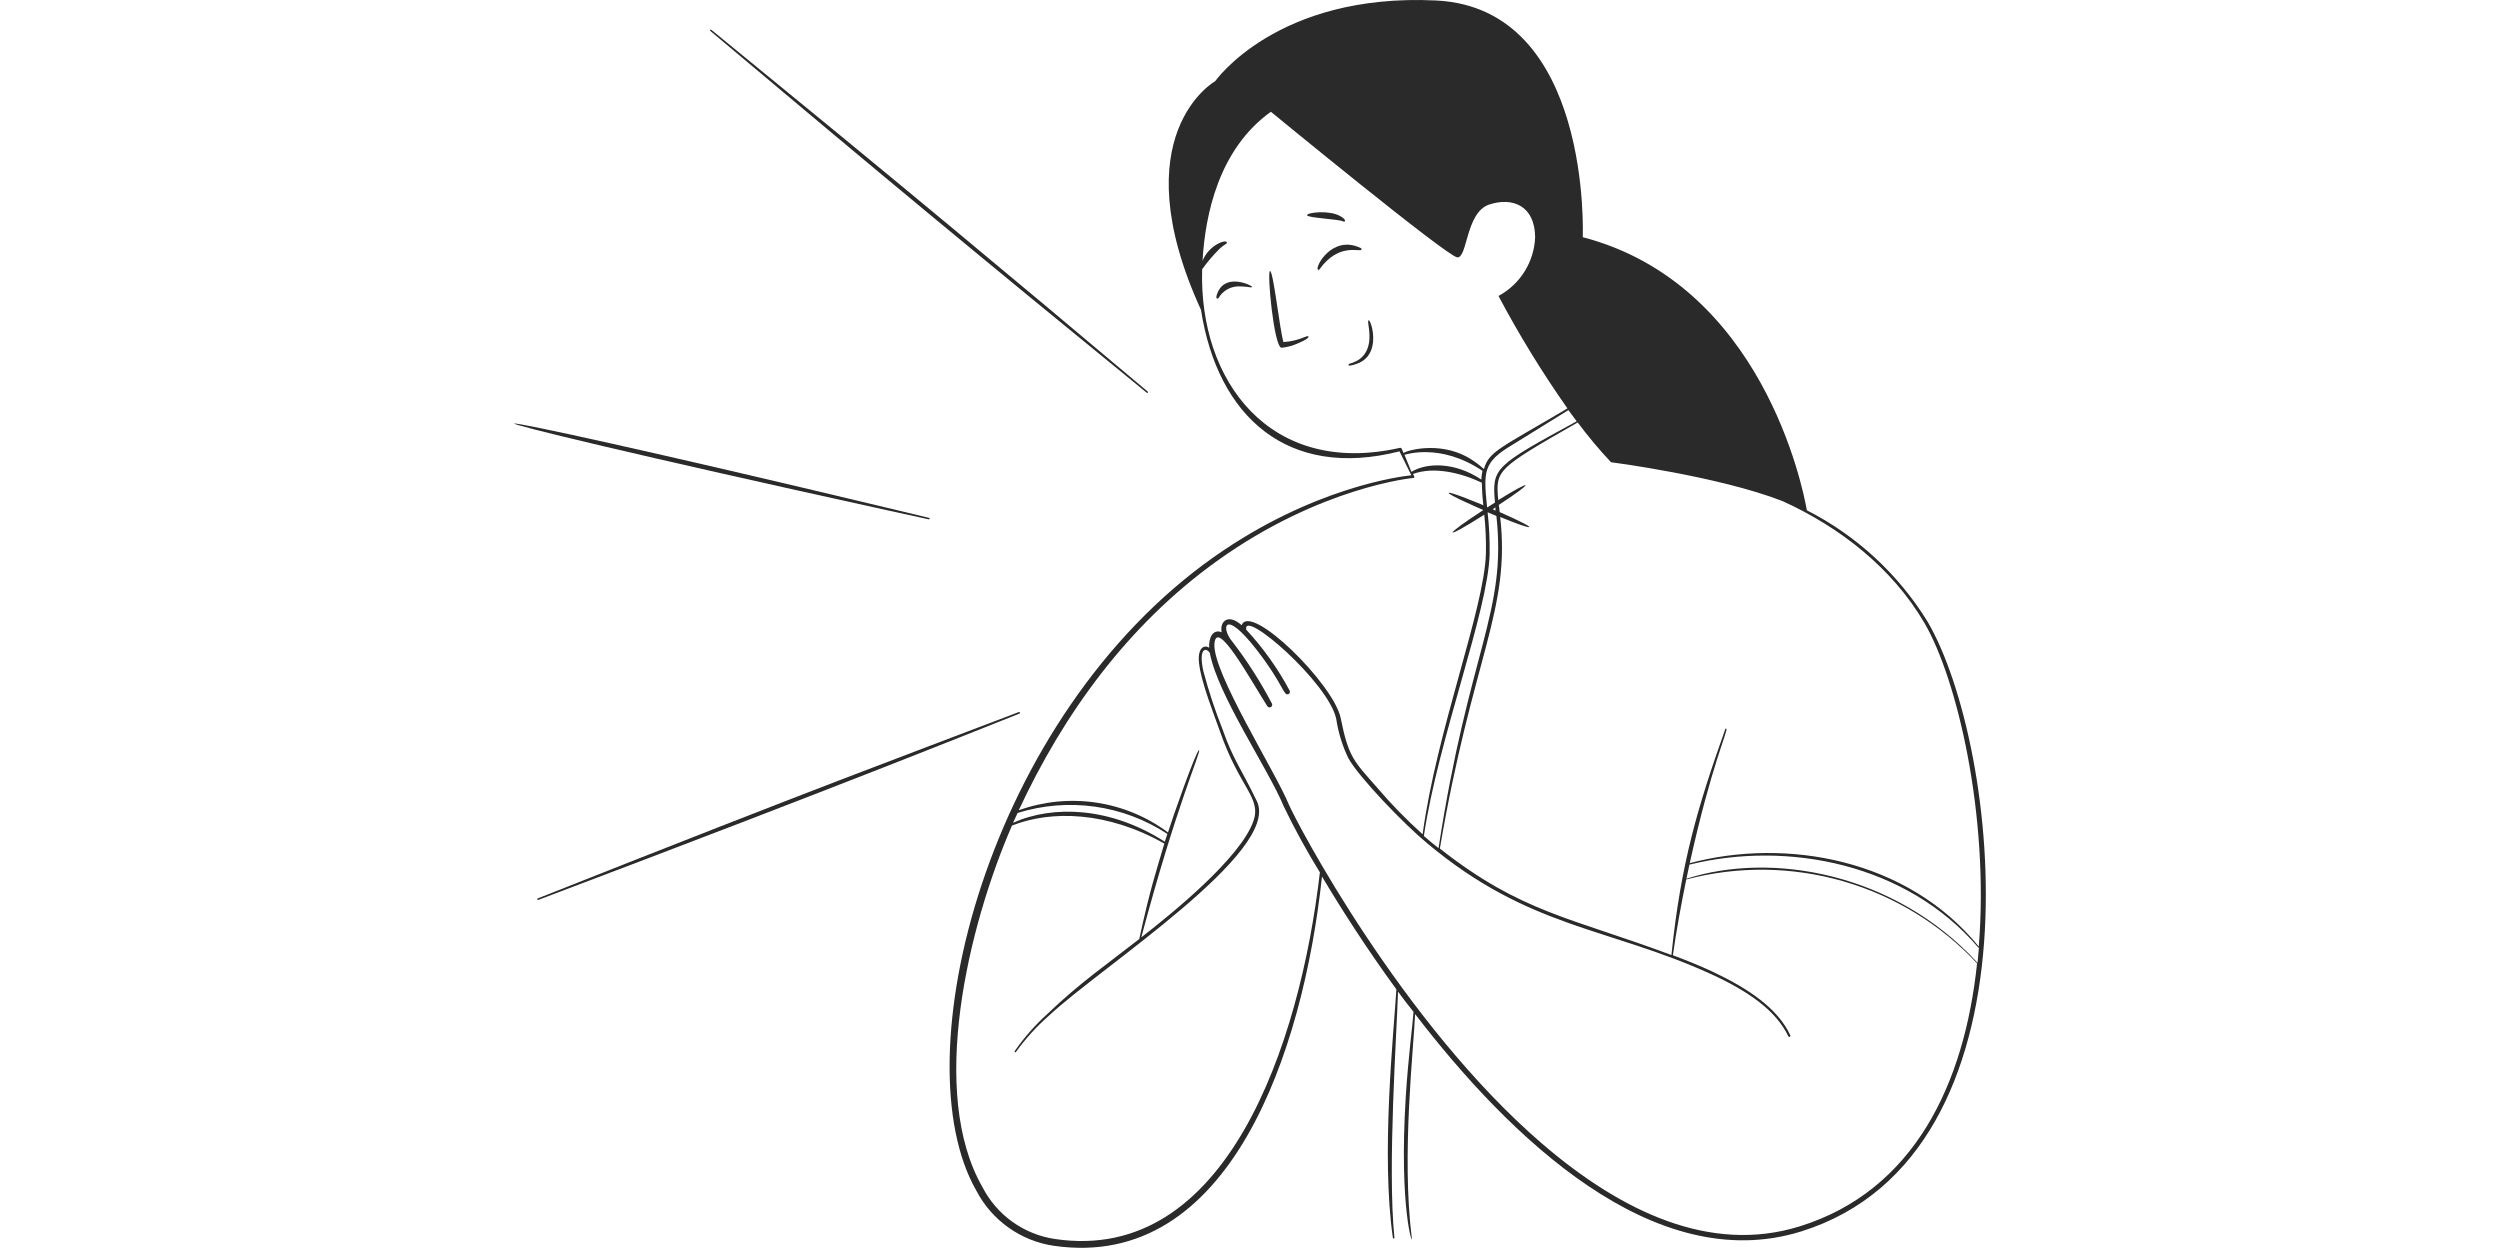
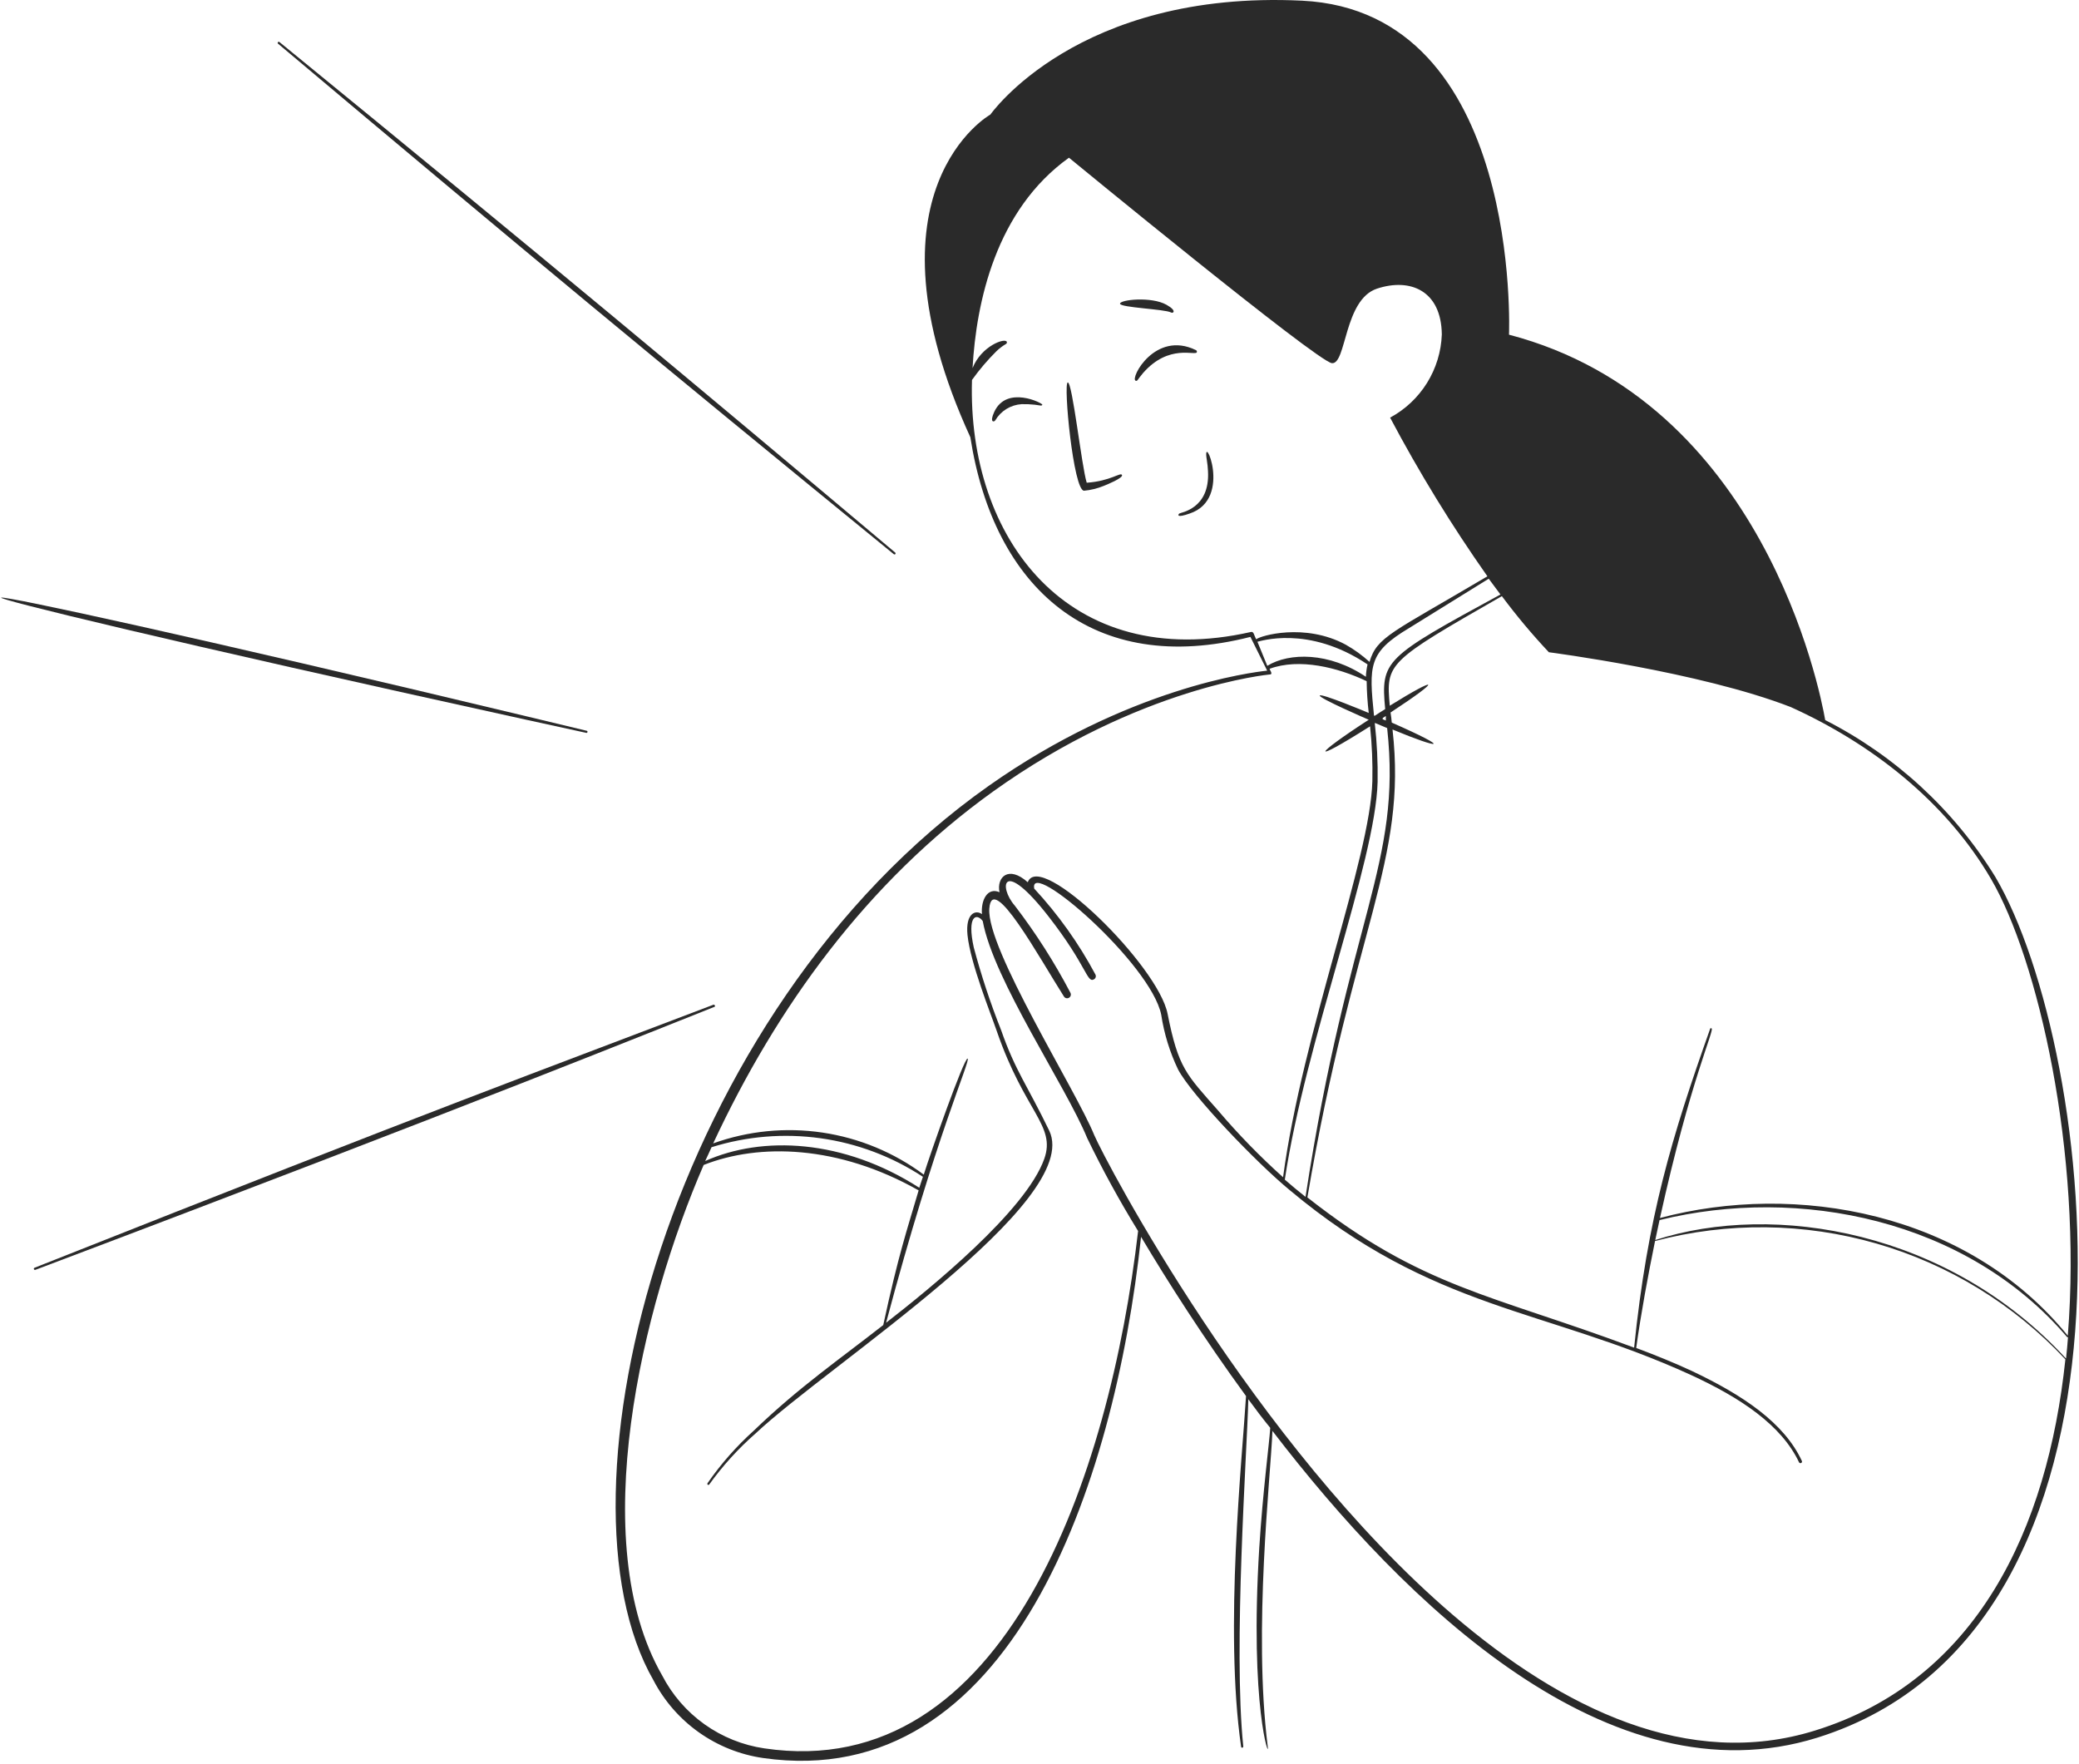
- <svg xmlns="http://www.w3.org/2000/svg" width="666" height="333" viewBox="0 0 666 565" fill="none">
+ <svg xmlns="http://www.w3.org/2000/svg" viewBox="0 0 666 565" fill="none">
  <path fill-rule="evenodd" clip-rule="evenodd" d="M318.501 131.95C316.887 135.46 318.501 135.249 318.852 134.617C319.727 133.134 320.953 131.888 322.422 130.988C323.89 130.089 325.557 129.563 327.276 129.457C328.671 129.419 330.067 129.478 331.453 129.633C333.314 129.879 333.735 130.089 333.91 129.633C334.086 129.177 322.468 123.28 318.501 131.95ZM383.401 112.82C383.446 112.68 383.434 112.529 383.369 112.398C383.303 112.266 383.189 112.166 383.05 112.118C370.028 105.8 361.99 121.139 363.78 121.946C364.412 122.192 364.307 121.665 366.202 119.454C374.486 110.012 383.015 114.084 383.401 112.82ZM375.118 100.079C375.679 100.5 377.294 99.658 373.679 97.622C368.8 94.884 358.761 96.007 358.796 97.271C358.831 98.534 373.012 98.991 375.118 100.079ZM348.126 154.624C346.476 149.254 343.528 122.332 342.053 122.508C340.579 122.683 343.844 157.257 347.283 157.186C349.442 156.984 351.559 156.463 353.566 155.642C354.479 155.291 359.919 153.08 359.428 152.132C358.937 151.184 355.778 154.098 348.126 154.624ZM386.595 147.288C386.798 148.52 386.927 149.762 386.981 151.009C387.613 163.048 378.206 164.136 377.785 164.487C377.364 164.838 376.767 166.032 381.12 164.487C395.3 159.749 384.911 137.285 386.595 147.288ZM286.315 177.509C286.384 177.566 286.471 177.598 286.56 177.598C286.65 177.598 286.737 177.566 286.806 177.509C286.863 177.44 286.894 177.353 286.894 177.264C286.894 177.174 286.863 177.087 286.806 177.018C220.958 121.595 175.469 83.652 89.544 13.487C89.478 13.423 89.39 13.387 89.298 13.387C89.207 13.387 89.118 13.423 89.053 13.487C88.988 13.553 88.952 13.641 88.952 13.733C88.952 13.825 88.988 13.913 89.053 13.979C167.326 79.861 209.481 114.786 286.315 177.509ZM168.905 230.616L187.859 234.757C187.952 234.757 188.041 234.72 188.107 234.655C188.173 234.589 188.21 234.5 188.21 234.406C188.21 234.313 188.173 234.224 188.107 234.158C188.041 234.092 187.952 234.055 187.859 234.055L169.01 229.528C-48.89 177.299 -62.614 179.791 168.905 230.616ZM228.961 322.472C229.016 322.409 229.046 322.328 229.046 322.244C229.046 322.161 229.016 322.08 228.961 322.016C228.923 321.933 228.854 321.869 228.769 321.836C228.683 321.803 228.589 321.805 228.505 321.841C171.362 343.638 142.475 353.992 11.06 406.081C11.016 406.096 10.976 406.121 10.941 406.152C10.906 406.184 10.879 406.222 10.859 406.264C10.839 406.307 10.828 406.353 10.827 406.4C10.825 406.447 10.833 406.493 10.85 406.537C10.889 406.629 10.962 406.702 11.053 406.741C11.145 406.78 11.248 406.783 11.341 406.747C152.443 353.466 213.342 328.615 228.961 322.472Z" fill="#2A2A2A" />
  <path fill-rule="evenodd" clip-rule="evenodd" d="M639.174 280.843C625.962 259.433 607.117 242.069 584.699 230.65C582.944 220.576 564.587 128.439 483.401 107.203C483.401 107.203 487.753 3.693 417.132 0.219C345.036 -3.291 317.202 36.828 317.237 36.723C317.272 36.617 274.626 60.871 310.849 140.057C318.36 188.39 350.056 216.891 400.565 204.009L405.935 214.82C400.951 215.346 361.288 220.296 316.746 251.71C214.324 323.876 175.047 478.561 209.34 538.231C212.802 544.862 217.79 550.576 223.892 554.902C229.994 559.228 237.037 562.044 244.44 563.117C323.696 574.49 357.005 475.859 365.535 396.182C374.099 410.573 385.542 428.509 399.161 447.182C397.967 466.803 392.141 521.769 397.581 559.502C397.585 559.548 397.599 559.593 397.621 559.634C397.643 559.675 397.672 559.711 397.708 559.74C397.744 559.77 397.785 559.792 397.83 559.805C397.874 559.818 397.921 559.823 397.967 559.818C398.054 559.796 398.132 559.746 398.188 559.677C398.245 559.607 398.278 559.521 398.283 559.432C395.019 527.842 399.476 465.083 399.898 448.2C402.109 451.254 404.426 454.307 406.918 457.361C406.602 462.415 404.566 477.473 403.408 495.655C400.249 546.796 406.918 564.486 406.11 559.397C401.407 521.91 407.058 473.121 407.62 458.344C450.056 513.661 515.517 577.403 582.207 556.589C693.79 521.664 671.817 336.231 639.174 280.843ZM480.663 190.425C443.422 210.713 442.298 211.485 443.738 227.14C442.649 227.807 441.526 228.509 440.438 229.246H440.157C438.543 213.17 438.297 208.993 451.424 201.166L476.907 185.371L480.663 190.425ZM440.403 231.633H440.614L444.369 233.212C449.143 276.947 431.979 293.584 418.22 383.37C415.973 381.615 413.446 379.474 411.586 377.859C418.15 333.739 440.649 276.245 441.316 250.446C441.414 244.162 441.11 237.878 440.403 231.633ZM443 229.948L443.948 229.351V230.79L442.895 230.369L443 229.948ZM402.425 204.781C401.723 203.518 401.653 202.184 400.74 202.43C342.193 215.662 309.831 172.349 311.375 121.7C313.732 118.407 316.362 115.319 319.238 112.468C320.133 111.611 321.122 110.858 322.186 110.222C322.32 110.167 322.429 110.066 322.493 109.937C322.558 109.808 322.573 109.66 322.537 109.52C322.081 108.081 314.394 110.748 311.551 117.909C312.744 96.849 318.957 67.33 342.439 50.517C342.439 50.517 422.011 115.908 426.679 116.329C431.347 116.751 430.505 95.971 441.105 92.461C451.705 88.951 461.709 93.023 461.884 107.133C461.682 112.632 460.047 117.983 457.142 122.656C454.236 127.328 450.16 131.161 445.317 133.774C454.629 151.353 465.04 168.328 476.486 184.599C445.879 202.71 441.105 203.939 438.718 212.012C436.393 209.897 433.838 208.048 431.102 206.501C417.974 199.411 403.618 203.658 402.425 204.781ZM402.811 205.554C403.337 205.554 418.957 200.008 438.086 212.819C437.789 214.122 437.613 215.45 437.56 216.786C425.837 208.853 412.99 208.958 405.97 213.276L402.811 205.554ZM318.08 253.57C365.008 219.909 406.707 216.048 406.707 216.048C408.006 216.048 406.707 214.574 406.707 214.223C416.254 210.713 428.574 213.802 437.806 218.19C437.849 221.592 438.072 224.99 438.473 228.369C437.841 228.088 423.169 221.98 422.783 222.788C422.397 223.595 438.122 230.404 438.473 230.545C420.923 241.882 418.887 245.322 438.894 232.651C439.509 238.479 439.755 244.341 439.631 250.201C438.964 275.157 417.307 330.229 411.024 377.087C403.611 370.44 396.657 363.299 390.21 355.711C379.996 344.093 377.504 342.198 374.029 324.718C370.975 309.239 333.067 272.068 329.241 282.598C323.029 277.052 319.203 281.019 320.186 285.792C316.36 284.107 314.183 288.284 314.57 292.812C312.534 291.303 309.234 292.566 309.936 299.516C310.884 308.642 317.413 324.718 319.308 330.264C328.294 356.308 338.297 360.485 334.541 371.155C328.645 387.863 297.897 412.784 283.857 423.7C299.898 363.433 311.06 339.46 309.971 339.074C308.883 338.688 297.827 370.032 295.931 376.245C286.381 369.148 275.226 364.521 263.456 362.776C251.686 361.03 239.668 362.221 228.469 366.241C248.757 322.682 277.679 282.563 318.08 253.57ZM227.943 367.47C239.227 363.941 251.153 362.961 262.862 364.599C274.57 366.238 285.769 370.455 295.651 376.947L294.492 380.457C270.168 364.837 244.194 363.714 225.907 371.892C226.574 370.524 227.241 368.979 227.943 367.47ZM244.861 560.028C237.938 559.013 231.357 556.363 225.662 552.298C219.967 548.232 215.322 542.869 212.113 536.652C187.543 493.9 205.619 418.716 225.416 373.156C243.176 366.136 268.553 366.733 294.282 381.299C290.526 394.076 287.858 401.727 282.944 424.437C269.255 435.178 255.953 444.304 241.456 458.274C235.901 463.278 230.942 468.908 226.679 475.051C226.622 475.121 226.591 475.207 226.591 475.297C226.591 475.387 226.622 475.474 226.679 475.543C226.745 475.607 226.833 475.643 226.925 475.643C227.017 475.643 227.105 475.607 227.171 475.543C231.499 469.515 236.504 464.003 242.088 459.116C265.57 437.073 347.002 384.985 336.121 362.17C329.101 347.638 325.275 343.075 320.712 329.983C317.273 321.316 314.343 312.456 311.937 303.447C309.726 293.444 312.744 292.286 314.815 295.023C318.325 314.083 341.351 347.673 348.266 364.521C353.197 374.725 358.644 384.672 364.587 394.321C355.531 472.419 322.186 571.506 244.861 560.028ZM581.47 554.307C541 566.908 500.74 547.568 465.219 517.101C401.547 462.415 354.057 371.822 350.547 363.609C344.685 349.148 316.009 303.939 316.921 291.057C317.764 278.983 333.067 306.993 340.789 319.137C340.943 319.416 341.201 319.623 341.507 319.712C341.813 319.801 342.142 319.765 342.421 319.611C342.701 319.457 342.907 319.199 342.996 318.893C343.085 318.587 343.049 318.258 342.895 317.979C337.766 308.2 331.813 298.877 325.1 290.109C319.764 284.002 321.028 274.455 335.945 293.619C348.266 309.45 348.16 314.96 350.442 313.697C350.576 313.623 350.694 313.524 350.79 313.405C350.885 313.286 350.956 313.149 350.999 313.002C351.041 312.855 351.054 312.701 351.037 312.549C351.02 312.398 350.972 312.251 350.898 312.117C345.573 302.155 338.99 292.919 331.312 284.634C329.417 274.56 368.694 308.677 371.993 325.034C372.916 331.119 374.737 337.034 377.399 342.584C381.856 350.938 402.565 372.489 413.13 381.194C459.287 419.804 494.703 418.997 541.421 440.302C557.672 447.744 570.694 456.519 576.31 468.382C576.338 468.442 576.377 468.496 576.426 468.541C576.474 468.586 576.531 468.62 576.593 468.643C576.655 468.666 576.721 468.677 576.787 468.674C576.852 468.671 576.917 468.656 576.977 468.628C577.037 468.6 577.091 468.561 577.136 468.513C577.181 468.464 577.215 468.407 577.238 468.345C577.261 468.284 577.271 468.218 577.269 468.152C577.266 468.086 577.251 468.021 577.223 467.961C571.572 455.781 558.409 446.901 541.912 439.109C536.331 436.512 530.329 434.09 524.152 431.773C525.696 420.611 527.942 408.537 530.189 397.515C553.48 391.376 578 391.658 601.144 398.333C624.288 405.007 645.193 417.824 661.638 435.423C655.917 489.899 633.207 538.231 581.47 554.307ZM661.849 435.178C624.327 394.321 568.483 384.844 530.259 397.2C530.68 395.129 531.207 392.742 531.628 390.811C576.275 379.825 629.908 390.495 662.2 428.298C662.241 428.327 662.29 428.342 662.34 428.342C662.391 428.342 662.44 428.327 662.481 428.298C662.305 430.65 662.095 432.931 661.849 435.178ZM531.768 390.144C541.526 345.883 549.318 329.808 548.3 329.421C548.243 329.37 548.168 329.341 548.09 329.341C548.012 329.341 547.937 329.37 547.879 329.421C535.524 364.206 527.767 389.829 523.485 431.668C477.855 414.609 455.707 412.573 418.817 383.546C433.559 296.849 450.863 275.894 446.089 233.669C461.568 240.127 465.71 240.197 445.844 231.457C445.844 231.036 445.563 228.86 445.457 228.228C462.586 216.996 460.55 216.505 445.212 226.052C443.983 212.433 444.334 212.012 481.119 190.952C485.791 197.225 490.818 203.225 496.177 208.923C496.177 208.923 544.545 215.171 573.643 226.473C599.406 238.126 623.274 256.624 637.841 281.58C652.723 307.063 667.149 368.874 662.411 427.842C630.119 388.144 575.187 378.561 531.768 390.144Z" fill="#2A2A2A" />
</svg>
